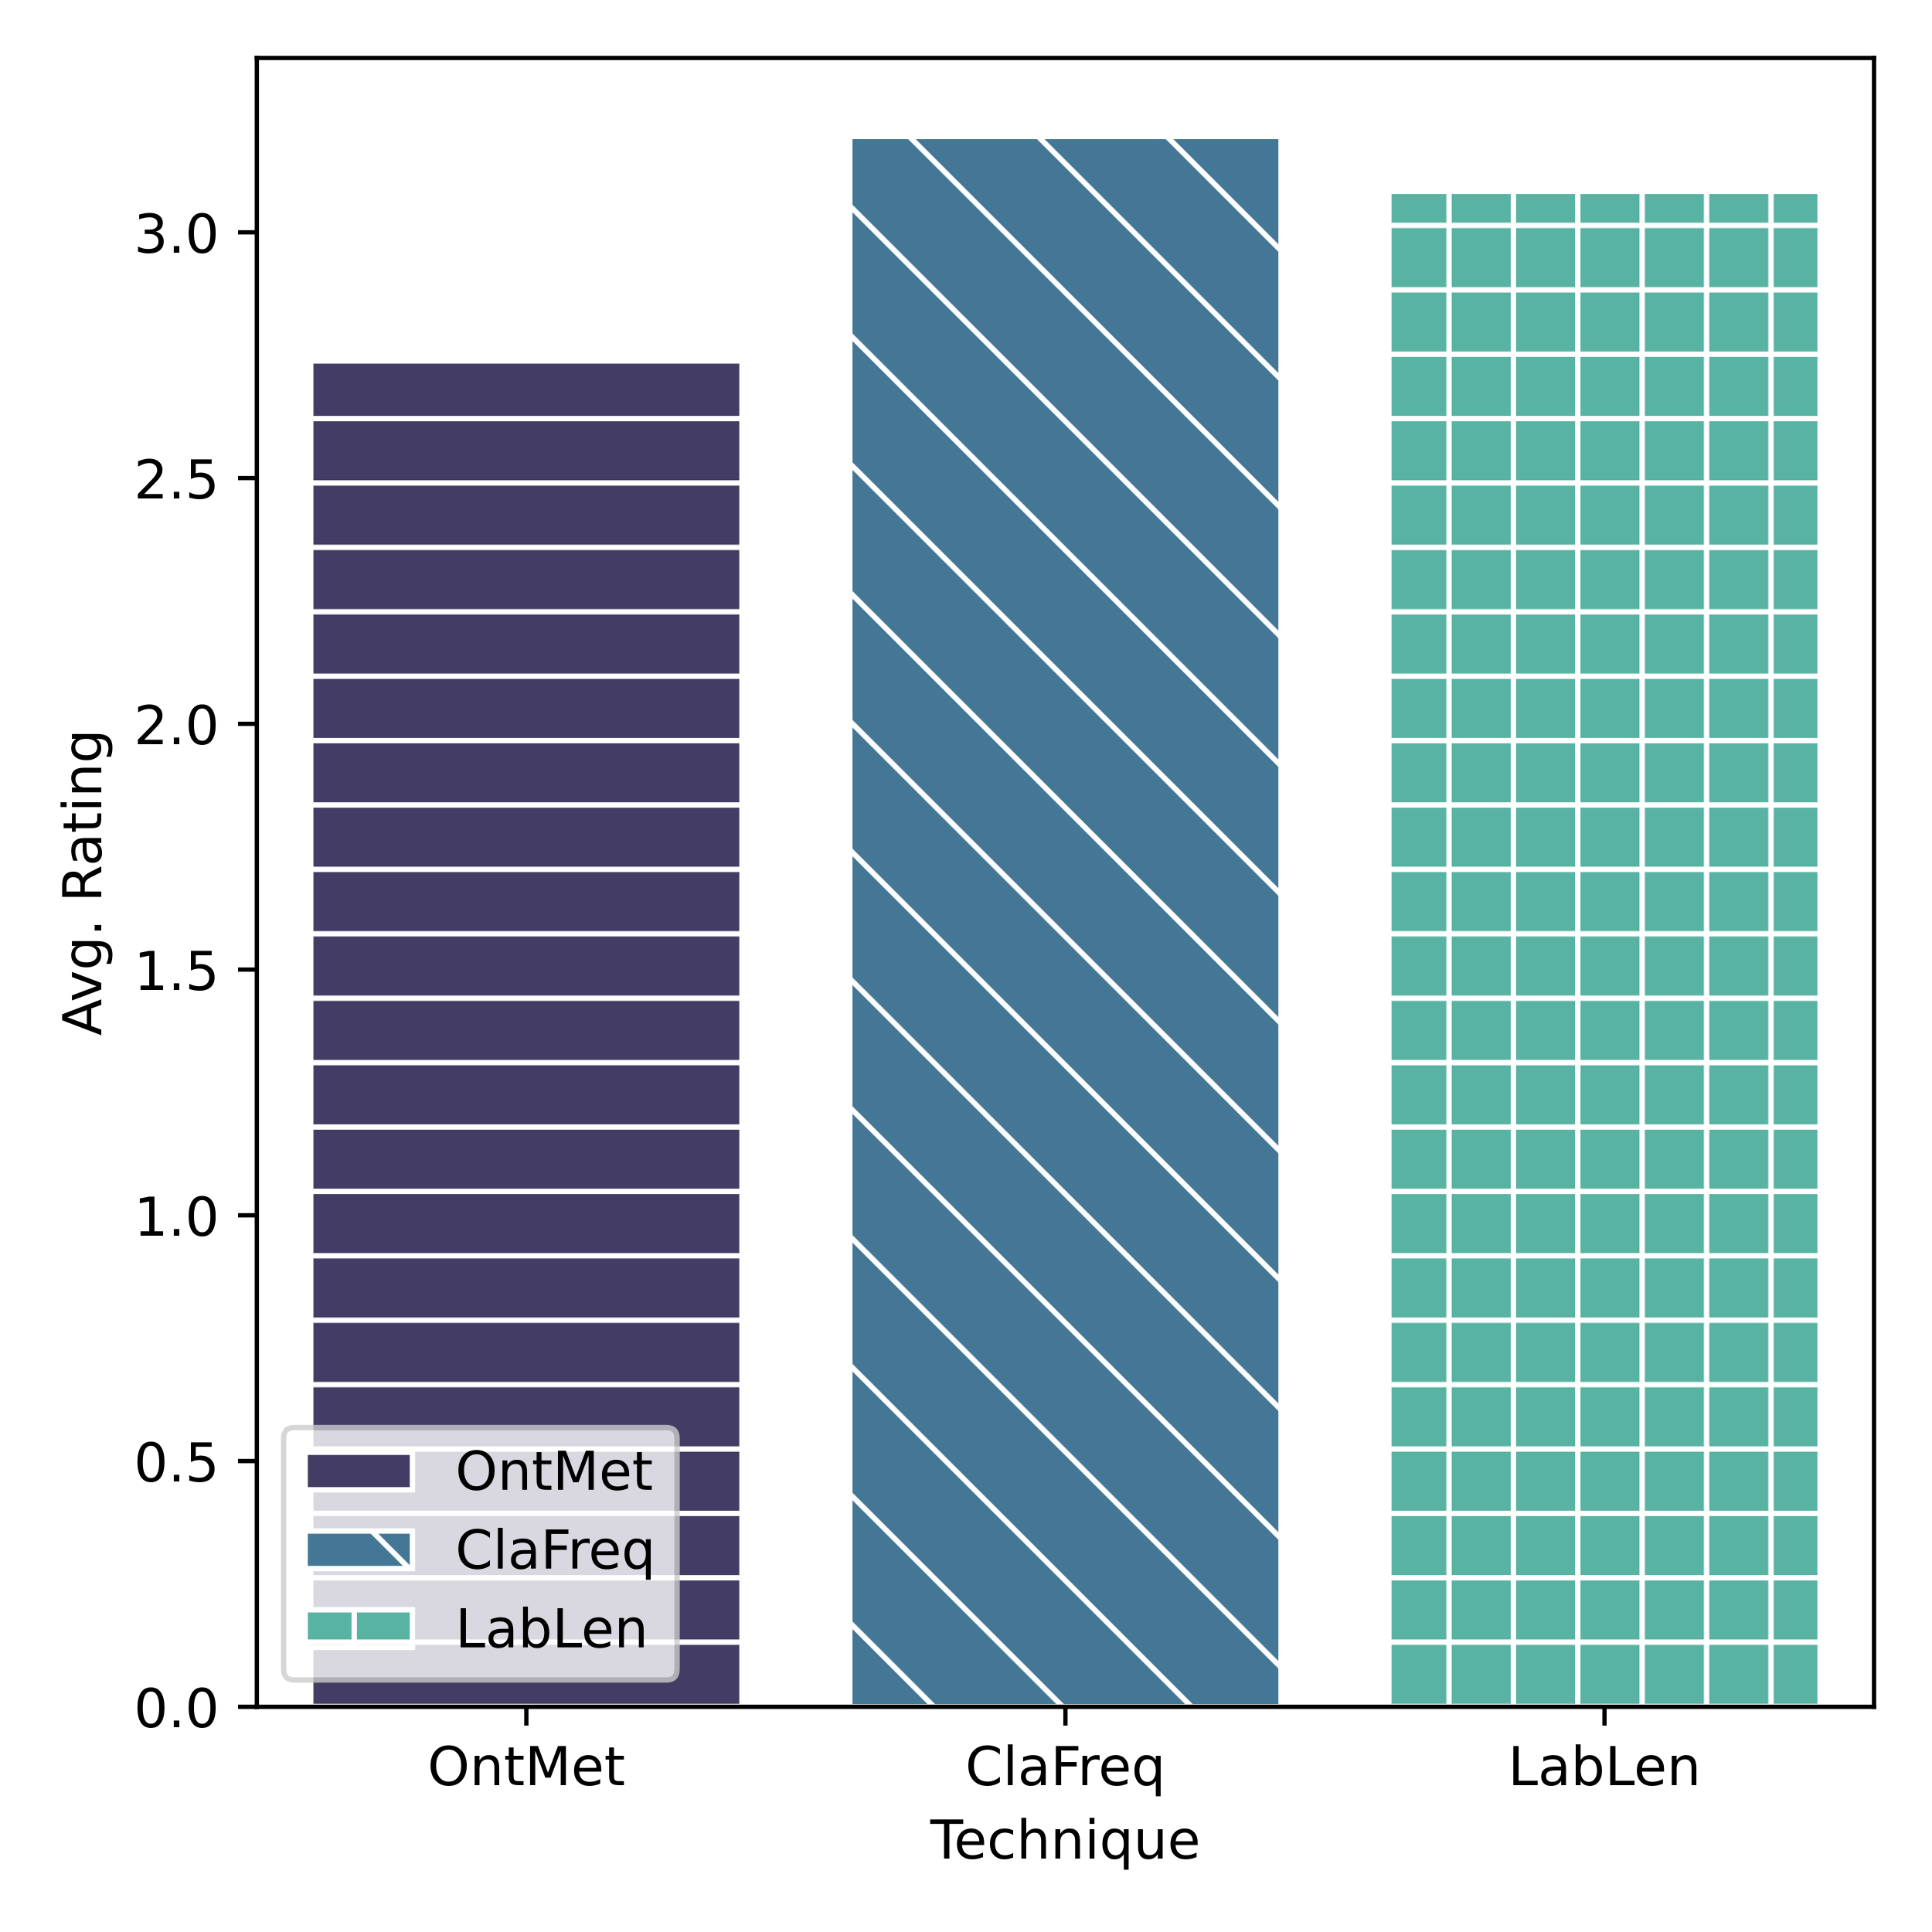
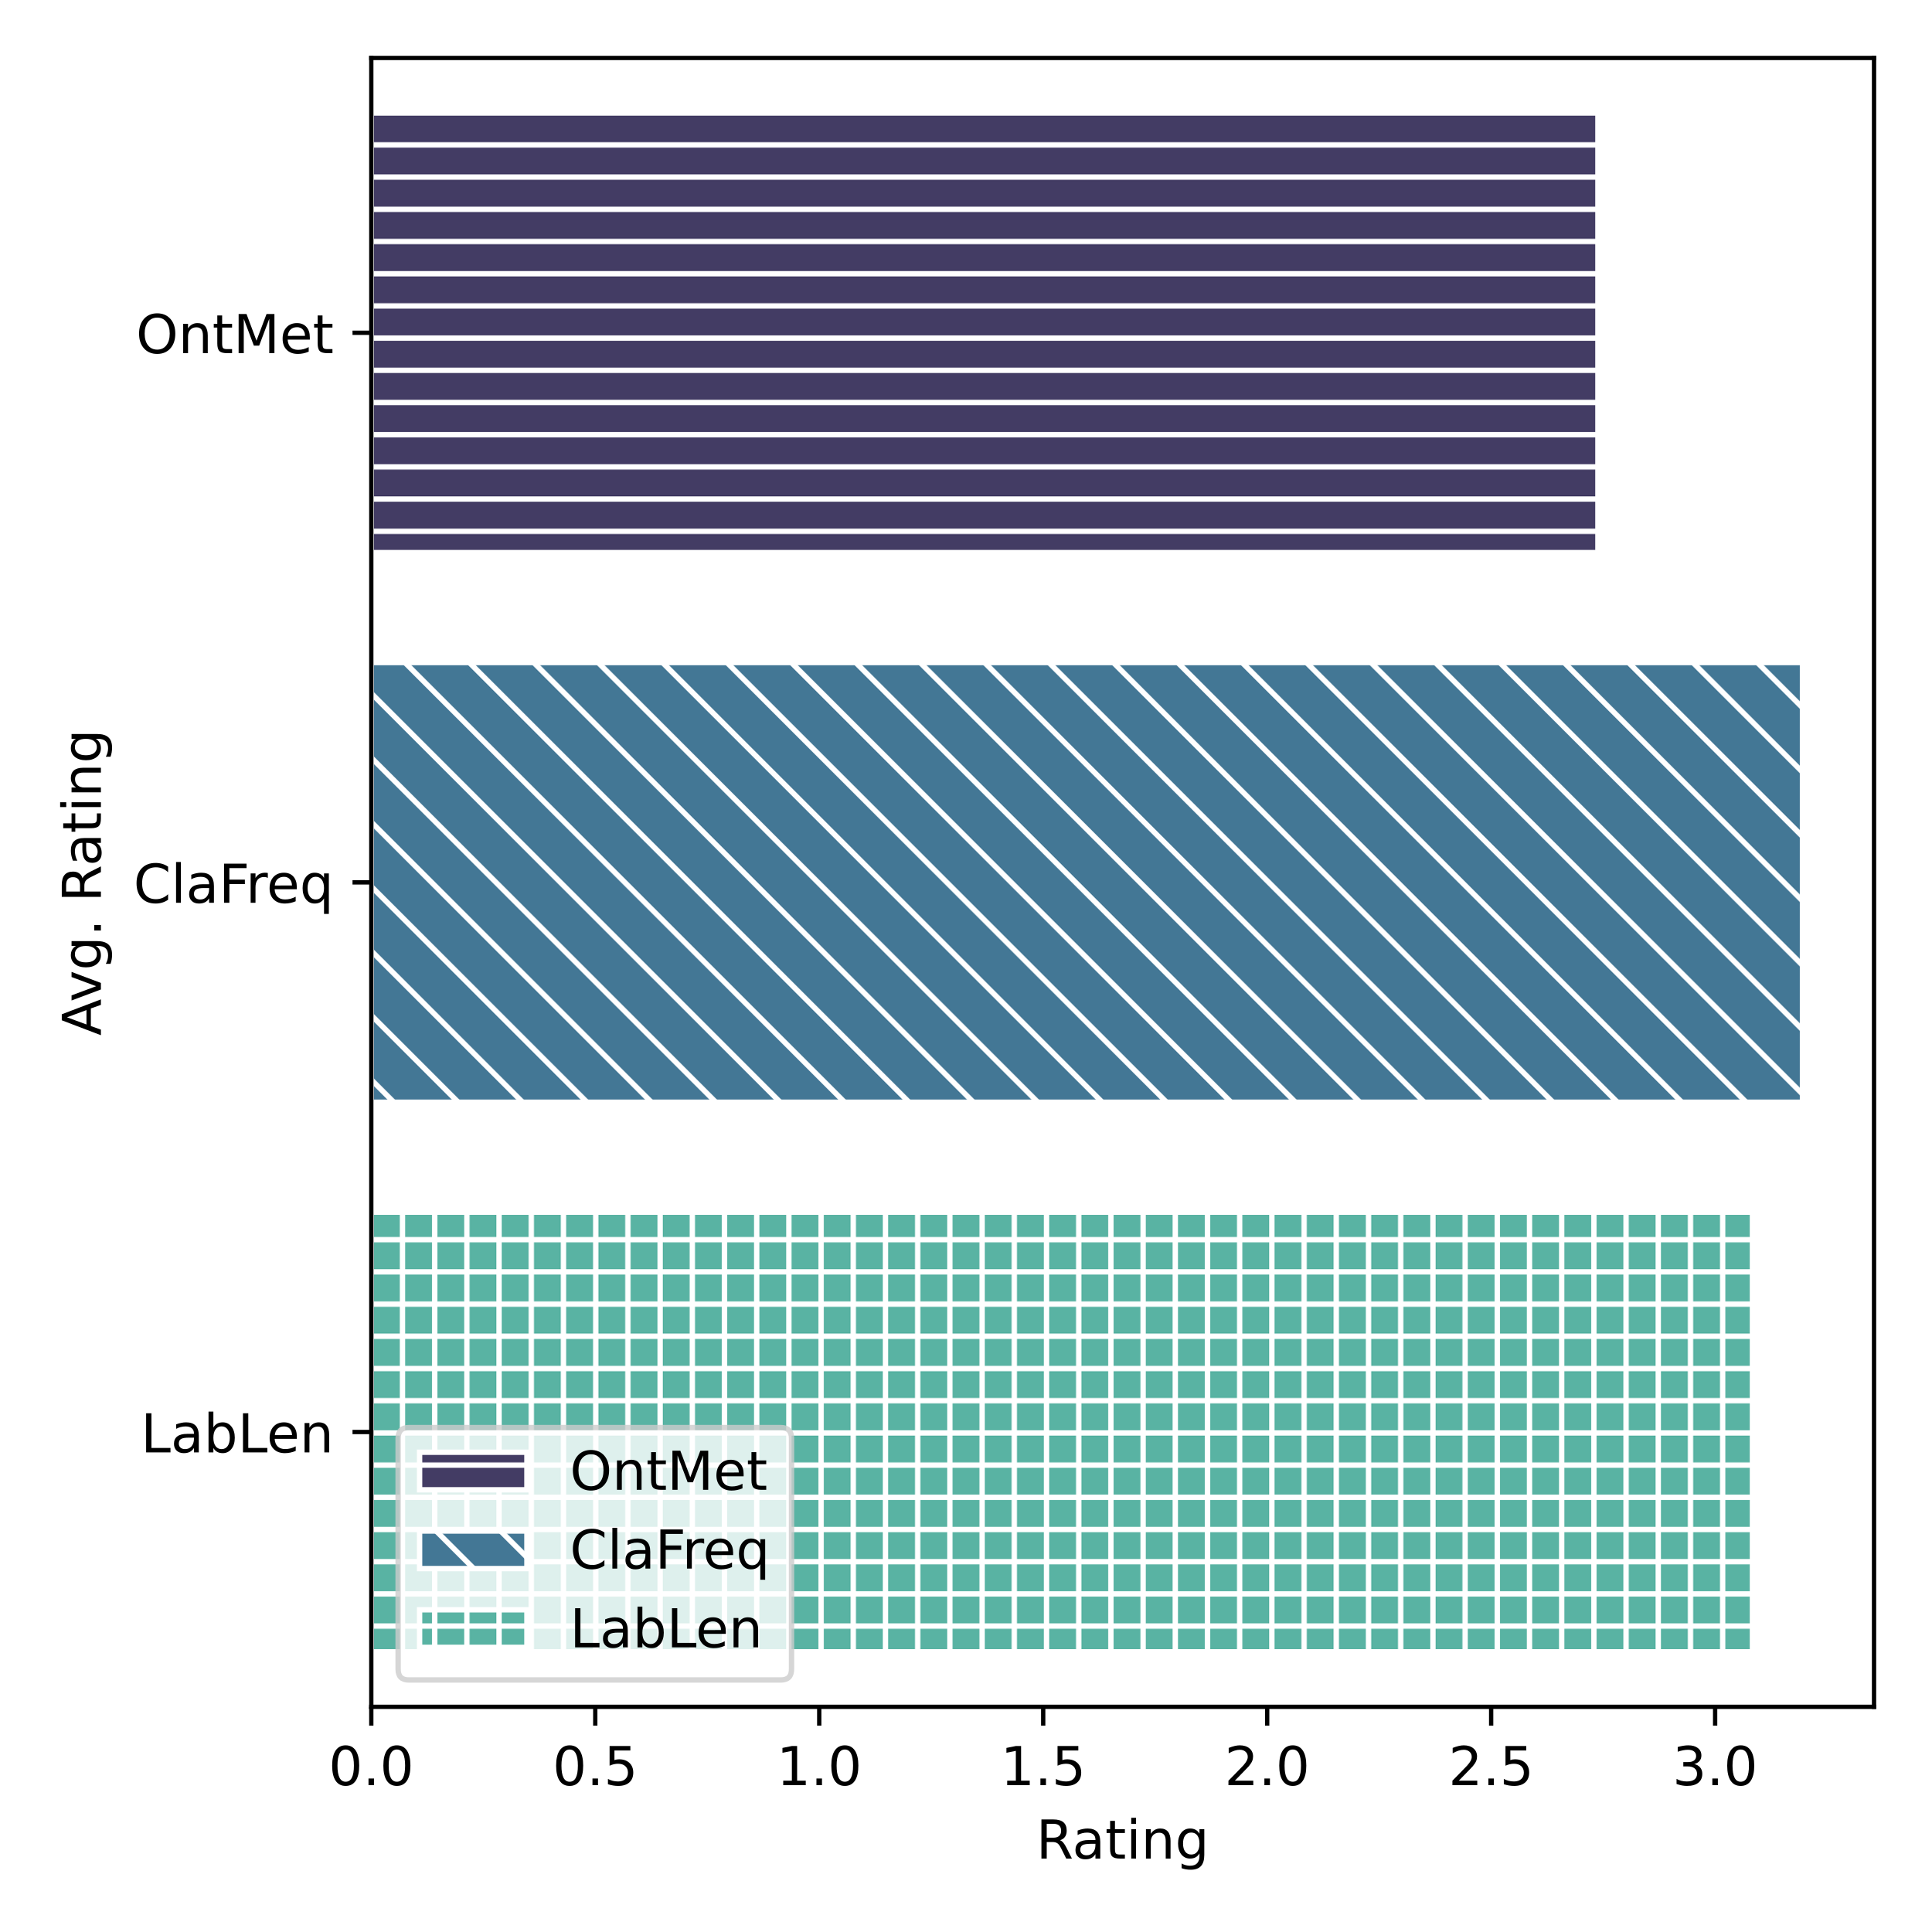
<svg xmlns="http://www.w3.org/2000/svg" xmlns:xlink="http://www.w3.org/1999/xlink" width="360pt" height="360pt" viewBox="0 0 360 360" version="1.1">
  <defs>
    <style type="text/css">*{stroke-linejoin: round; stroke-linecap: butt}</style>
  </defs>
  <g id="figure_1">
    <g id="patch_1">
      <path d="M 0 360  L 360 360  L 360 0  L 0 0  z " style="fill: #ffffff" />
    </g>
    <g id="axes_1">
      <g id="patch_2">
-         <path d="M 47.855 318.04  L 349.2 318.04  L 349.2 10.8  L 47.855 10.8  z " style="fill: #ffffff" />
+         <path d="M 69.185 318.04  L 349.2 318.04  L 349.2 10.8  L 69.185 10.8  z " style="fill: #ffffff" />
      </g>
      <g id="patch_3">
-         <path d="M 57.9 318.04  L 138.258 318.04  L 138.258 67.254  L 57.9 67.254  z " clip-path="url(#p44c099e4f8)" style="fill: url(#hf95a729720); stroke: #ffffff; stroke-linejoin: miter" />
+         <path d="M 69.185 21.041  L 297.749 21.041  L 297.749 102.972  L 69.185 102.972  z " clip-path="url(#pf55839a678)" style="fill: url(#h3a67986f14); stroke: #ffffff; stroke-linejoin: miter" />
      </g>
      <g id="patch_4">
-         <path d="M 158.348 318.04  L 238.707 318.04  L 238.707 25.43  L 158.348 25.43  z " clip-path="url(#p44c099e4f8)" style="fill: url(#hb0bbb30a4a); stroke: #ffffff; stroke-linejoin: miter" />
+         <path d="M 69.185 123.455  L 335.866 123.455  L 335.866 205.385  L 69.185 205.385  z " clip-path="url(#pf55839a678)" style="fill: url(#h8948980fac); stroke: #ffffff; stroke-linejoin: miter" />
      </g>
      <g id="patch_5">
-         <path d="M 258.796 318.04  L 339.155 318.04  L 339.155 35.657  L 258.796 35.657  z " clip-path="url(#p44c099e4f8)" style="fill: url(#h7d0286c331); stroke: #ffffff; stroke-linejoin: miter" />
+         <path d="M 69.185 225.868  L 326.545 225.868  L 326.545 307.799  L 69.185 307.799  z " clip-path="url(#pf55839a678)" style="fill: url(#ha24e1489da); stroke: #ffffff; stroke-linejoin: miter" />
      </g>
      <g id="matplotlib.axis_1">
        <g id="xtick_1">
          <g id="line2d_1">
            <defs>
-               <path id="m91cc5c4277" d="M 0 0  L 0 3.5  " style="stroke: #000000; stroke-width: 0.8" />
+               <path id="m75e59e45ec" d="M 0 0  L 0 3.5  " style="stroke: #000000; stroke-width: 0.8" />
            </defs>
            <g>
-               <use xlink:href="#m91cc5c4277" x="98.079" y="318.04" style="stroke: #000000; stroke-width: 0.8" />
+               <use xlink:href="#m75e59e45ec" x="69.185" y="318.04" style="stroke: #000000; stroke-width: 0.8" />
            </g>
          </g>
          <g id="text_1">
-             <g transform="translate(79.66354 332.6384) scale(0.1 -0.1)">
+             <g transform="translate(61.23344 332.6384) scale(0.1 -0.1)">
+               <defs>
+                 <path id="DejaVuSans-30" d="M 2034 4250  Q 1547 4250 1301 3770  Q 1056 3291 1056 2328  Q 1056 1369 1301 889  Q 1547 409 2034 409  Q 2525 409 2770 889  Q 3016 1369 3016 2328  Q 3016 3291 2770 3770  Q 2525 4250 2034 4250  z M 2034 4750  Q 2819 4750 3233 4129  Q 3647 3509 3647 2328  Q 3647 1150 3233 529  Q 2819 -91 2034 -91  Q 1250 -91 836 529  Q 422 1150 422 2328  Q 422 3509 836 4129  Q 1250 4750 2034 4750  z " transform="scale(0.015625)" />
+                 <path id="DejaVuSans-2e" d="M 684 794  L 1344 794  L 1344 0  L 684 0  L 684 794  z " transform="scale(0.015625)" />
+               </defs>
+               <use xlink:href="#DejaVuSans-30" />
+               <use xlink:href="#DejaVuSans-2e" x="63.623" />
+               <use xlink:href="#DejaVuSans-30" x="95.41" />
+             </g>
+           </g>
+         </g>
+         <g id="xtick_2">
+           <g id="line2d_2">
+             <g>
+               <use xlink:href="#m75e59e45ec" x="110.919" y="318.04" style="stroke: #000000; stroke-width: 0.8" />
+             </g>
+           </g>
+           <g id="text_2">
+             <g transform="translate(102.9675 332.6384) scale(0.1 -0.1)">
+               <defs>
+                 <path id="DejaVuSans-35" d="M 691 4666  L 3169 4666  L 3169 4134  L 1269 4134  L 1269 2991  Q 1406 3038 1543 3061  Q 1681 3084 1819 3084  Q 2600 3084 3056 2656  Q 3513 2228 3513 1497  Q 3513 744 3044 326  Q 2575 -91 1722 -91  Q 1428 -91 1123 -41  Q 819 9 494 109  L 494 744  Q 775 591 1075 516  Q 1375 441 1709 441  Q 2250 441 2565 725  Q 2881 1009 2881 1497  Q 2881 1984 2565 2268  Q 2250 2553 1709 2553  Q 1456 2553 1204 2497  Q 953 2441 691 2322  L 691 4666  z " transform="scale(0.015625)" />
+               </defs>
+               <use xlink:href="#DejaVuSans-30" />
+               <use xlink:href="#DejaVuSans-2e" x="63.623" />
+               <use xlink:href="#DejaVuSans-35" x="95.41" />
+             </g>
+           </g>
+         </g>
+         <g id="xtick_3">
+           <g id="line2d_3">
+             <g>
+               <use xlink:href="#m75e59e45ec" x="152.653" y="318.04" style="stroke: #000000; stroke-width: 0.8" />
+             </g>
+           </g>
+           <g id="text_3">
+             <g transform="translate(144.7017 332.6384) scale(0.1 -0.1)">
+               <defs>
+                 <path id="DejaVuSans-31" d="M 794 531  L 1825 531  L 1825 4091  L 703 3866  L 703 4441  L 1819 4666  L 2450 4666  L 2450 531  L 3481 531  L 3481 0  L 794 0  L 794 531  z " transform="scale(0.015625)" />
+               </defs>
+               <use xlink:href="#DejaVuSans-31" />
+               <use xlink:href="#DejaVuSans-2e" x="63.623" />
+               <use xlink:href="#DejaVuSans-30" x="95.41" />
+             </g>
+           </g>
+         </g>
+         <g id="xtick_4">
+           <g id="line2d_4">
+             <g>
+               <use xlink:href="#m75e59e45ec" x="194.387" y="318.04" style="stroke: #000000; stroke-width: 0.8" />
+             </g>
+           </g>
+           <g id="text_4">
+             <g transform="translate(186.4358 332.6384) scale(0.1 -0.1)">
+               <use xlink:href="#DejaVuSans-31" />
+               <use xlink:href="#DejaVuSans-2e" x="63.623" />
+               <use xlink:href="#DejaVuSans-35" x="95.41" />
+             </g>
+           </g>
+         </g>
+         <g id="xtick_5">
+           <g id="line2d_5">
+             <g>
+               <use xlink:href="#m75e59e45ec" x="236.121" y="318.04" style="stroke: #000000; stroke-width: 0.8" />
+             </g>
+           </g>
+           <g id="text_5">
+             <g transform="translate(228.1699 332.6384) scale(0.1 -0.1)">
+               <defs>
+                 <path id="DejaVuSans-32" d="M 1228 531  L 3431 531  L 3431 0  L 469 0  L 469 531  Q 828 903 1448 1529  Q 2069 2156 2228 2338  Q 2531 2678 2651 2914  Q 2772 3150 2772 3378  Q 2772 3750 2511 3984  Q 2250 4219 1831 4219  Q 1534 4219 1204 4116  Q 875 4013 500 3803  L 500 4441  Q 881 4594 1212 4672  Q 1544 4750 1819 4750  Q 2544 4750 2975 4387  Q 3406 4025 3406 3419  Q 3406 3131 3298 2873  Q 3191 2616 2906 2266  Q 2828 2175 2409 1742  Q 1991 1309 1228 531  z " transform="scale(0.015625)" />
+               </defs>
+               <use xlink:href="#DejaVuSans-32" />
+               <use xlink:href="#DejaVuSans-2e" x="63.623" />
+               <use xlink:href="#DejaVuSans-30" x="95.41" />
+             </g>
+           </g>
+         </g>
+         <g id="xtick_6">
+           <g id="line2d_6">
+             <g>
+               <use xlink:href="#m75e59e45ec" x="277.856" y="318.04" style="stroke: #000000; stroke-width: 0.8" />
+             </g>
+           </g>
+           <g id="text_6">
+             <g transform="translate(269.904 332.6384) scale(0.1 -0.1)">
+               <use xlink:href="#DejaVuSans-32" />
+               <use xlink:href="#DejaVuSans-2e" x="63.623" />
+               <use xlink:href="#DejaVuSans-35" x="95.41" />
+             </g>
+           </g>
+         </g>
+         <g id="xtick_7">
+           <g id="line2d_7">
+             <g>
+               <use xlink:href="#m75e59e45ec" x="319.59" y="318.04" style="stroke: #000000; stroke-width: 0.8" />
+             </g>
+           </g>
+           <g id="text_7">
+             <g transform="translate(311.6381 332.6384) scale(0.1 -0.1)">
+               <defs>
+                 <path id="DejaVuSans-33" d="M 2597 2516  Q 3050 2419 3304 2112  Q 3559 1806 3559 1356  Q 3559 666 3084 287  Q 2609 -91 1734 -91  Q 1441 -91 1130 -33  Q 819 25 488 141  L 488 750  Q 750 597 1062 519  Q 1375 441 1716 441  Q 2309 441 2620 675  Q 2931 909 2931 1356  Q 2931 1769 2642 2001  Q 2353 2234 1838 2234  L 1294 2234  L 1294 2753  L 1863 2753  Q 2328 2753 2575 2939  Q 2822 3125 2822 3475  Q 2822 3834 2567 4026  Q 2313 4219 1838 4219  Q 1578 4219 1281 4162  Q 984 4106 628 3988  L 628 4550  Q 988 4650 1302 4700  Q 1616 4750 1894 4750  Q 2613 4750 3031 4423  Q 3450 4097 3450 3541  Q 3450 3153 3228 2886  Q 3006 2619 2597 2516  z " transform="scale(0.015625)" />
+               </defs>
+               <use xlink:href="#DejaVuSans-33" />
+               <use xlink:href="#DejaVuSans-2e" x="63.623" />
+               <use xlink:href="#DejaVuSans-30" x="95.41" />
+             </g>
+           </g>
+         </g>
+         <g id="text_8">
+           <g transform="translate(193.0745 346.3166) scale(0.1 -0.1)">
+             <defs>
+               <path id="DejaVuSans-52" d="M 2841 2188  Q 3044 2119 3236 1894  Q 3428 1669 3622 1275  L 4263 0  L 3584 0  L 2988 1197  Q 2756 1666 2539 1819  Q 2322 1972 1947 1972  L 1259 1972  L 1259 0  L 628 0  L 628 4666  L 2053 4666  Q 2853 4666 3247 4331  Q 3641 3997 3641 3322  Q 3641 2881 3436 2590  Q 3231 2300 2841 2188  z M 1259 4147  L 1259 2491  L 2053 2491  Q 2509 2491 2742 2702  Q 2975 2913 2975 3322  Q 2975 3731 2742 3939  Q 2509 4147 2053 4147  L 1259 4147  z " transform="scale(0.015625)" />
+               <path id="DejaVuSans-61" d="M 2194 1759  Q 1497 1759 1228 1600  Q 959 1441 959 1056  Q 959 750 1161 570  Q 1363 391 1709 391  Q 2188 391 2477 730  Q 2766 1069 2766 1631  L 2766 1759  L 2194 1759  z M 3341 1997  L 3341 0  L 2766 0  L 2766 531  Q 2569 213 2275 61  Q 1981 -91 1556 -91  Q 1019 -91 701 211  Q 384 513 384 1019  Q 384 1609 779 1909  Q 1175 2209 1959 2209  L 2766 2209  L 2766 2266  Q 2766 2663 2505 2880  Q 2244 3097 1772 3097  Q 1472 3097 1187 3025  Q 903 2953 641 2809  L 641 3341  Q 956 3463 1253 3523  Q 1550 3584 1831 3584  Q 2591 3584 2966 3190  Q 3341 2797 3341 1997  z " transform="scale(0.015625)" />
+               <path id="DejaVuSans-74" d="M 1172 4494  L 1172 3500  L 2356 3500  L 2356 3053  L 1172 3053  L 1172 1153  Q 1172 725 1289 603  Q 1406 481 1766 481  L 2356 481  L 2356 0  L 1766 0  Q 1100 0 847 248  Q 594 497 594 1153  L 594 3053  L 172 3053  L 172 3500  L 594 3500  L 594 4494  L 1172 4494  z " transform="scale(0.015625)" />
+               <path id="DejaVuSans-69" d="M 603 3500  L 1178 3500  L 1178 0  L 603 0  L 603 3500  z M 603 4863  L 1178 4863  L 1178 4134  L 603 4134  L 603 4863  z " transform="scale(0.015625)" />
+               <path id="DejaVuSans-6e" d="M 3513 2113  L 3513 0  L 2938 0  L 2938 2094  Q 2938 2591 2744 2837  Q 2550 3084 2163 3084  Q 1697 3084 1428 2787  Q 1159 2491 1159 1978  L 1159 0  L 581 0  L 581 3500  L 1159 3500  L 1159 2956  Q 1366 3272 1645 3428  Q 1925 3584 2291 3584  Q 2894 3584 3203 3211  Q 3513 2838 3513 2113  z " transform="scale(0.015625)" />
+               <path id="DejaVuSans-67" d="M 2906 1791  Q 2906 2416 2648 2759  Q 2391 3103 1925 3103  Q 1463 3103 1205 2759  Q 947 2416 947 1791  Q 947 1169 1205 825  Q 1463 481 1925 481  Q 2391 481 2648 825  Q 2906 1169 2906 1791  z M 3481 434  Q 3481 -459 3084 -895  Q 2688 -1331 1869 -1331  Q 1566 -1331 1297 -1286  Q 1028 -1241 775 -1147  L 775 -588  Q 1028 -725 1275 -790  Q 1522 -856 1778 -856  Q 2344 -856 2625 -561  Q 2906 -266 2906 331  L 2906 616  Q 2728 306 2450 153  Q 2172 0 1784 0  Q 1141 0 747 490  Q 353 981 353 1791  Q 353 2603 747 3093  Q 1141 3584 1784 3584  Q 2172 3584 2450 3431  Q 2728 3278 2906 2969  L 2906 3500  L 3481 3500  L 3481 434  z " transform="scale(0.015625)" />
+             </defs>
+             <use xlink:href="#DejaVuSans-52" />
+             <use xlink:href="#DejaVuSans-61" x="67.232" />
+             <use xlink:href="#DejaVuSans-74" x="128.512" />
+             <use xlink:href="#DejaVuSans-69" x="167.721" />
+             <use xlink:href="#DejaVuSans-6e" x="195.504" />
+             <use xlink:href="#DejaVuSans-67" x="258.883" />
+           </g>
+         </g>
+       </g>
+       <g id="matplotlib.axis_2">
+         <g id="ytick_1">
+           <g id="line2d_8">
+             <defs>
+               <path id="m1689847ac6" d="M 0 0  L -3.5 0  " style="stroke: #000000; stroke-width: 0.8" />
+             </defs>
+             <g>
+               <use xlink:href="#m1689847ac6" x="69.185" y="62.007" style="stroke: #000000; stroke-width: 0.8" />
+             </g>
+           </g>
+           <g id="text_9">
+             <g transform="translate(25.35375 65.80589) scale(0.1 -0.1)">
              <defs>
                <path id="DejaVuSans-4f" d="M 2522 4238  Q 1834 4238 1429 3725  Q 1025 3213 1025 2328  Q 1025 1447 1429 934  Q 1834 422 2522 422  Q 3209 422 3611 934  Q 4013 1447 4013 2328  Q 4013 3213 3611 3725  Q 3209 4238 2522 4238  z M 2522 4750  Q 3503 4750 4090 4092  Q 4678 3434 4678 2328  Q 4678 1225 4090 567  Q 3503 -91 2522 -91  Q 1538 -91 948 565  Q 359 1222 359 2328  Q 359 3434 948 4092  Q 1538 4750 2522 4750  z " transform="scale(0.015625)" />
-                 <path id="DejaVuSans-6e" d="M 3513 2113  L 3513 0  L 2938 0  L 2938 2094  Q 2938 2591 2744 2837  Q 2550 3084 2163 3084  Q 1697 3084 1428 2787  Q 1159 2491 1159 1978  L 1159 0  L 581 0  L 581 3500  L 1159 3500  L 1159 2956  Q 1366 3272 1645 3428  Q 1925 3584 2291 3584  Q 2894 3584 3203 3211  Q 3513 2838 3513 2113  z " transform="scale(0.015625)" />
-                 <path id="DejaVuSans-74" d="M 1172 4494  L 1172 3500  L 2356 3500  L 2356 3053  L 1172 3053  L 1172 1153  Q 1172 725 1289 603  Q 1406 481 1766 481  L 2356 481  L 2356 0  L 1766 0  Q 1100 0 847 248  Q 594 497 594 1153  L 594 3053  L 172 3053  L 172 3500  L 594 3500  L 594 4494  L 1172 4494  z " transform="scale(0.015625)" />
                <path id="DejaVuSans-4d" d="M 628 4666  L 1569 4666  L 2759 1491  L 3956 4666  L 4897 4666  L 4897 0  L 4281 0  L 4281 4097  L 3078 897  L 2444 897  L 1241 4097  L 1241 0  L 628 0  L 628 4666  z " transform="scale(0.015625)" />
                <path id="DejaVuSans-65" d="M 3597 1894  L 3597 1613  L 953 1613  Q 991 1019 1311 708  Q 1631 397 2203 397  Q 2534 397 2845 478  Q 3156 559 3463 722  L 3463 178  Q 3153 47 2828 -22  Q 2503 -91 2169 -91  Q 1331 -91 842 396  Q 353 884 353 1716  Q 353 2575 817 3079  Q 1281 3584 2069 3584  Q 2775 3584 3186 3129  Q 3597 2675 3597 1894  z M 3022 2063  Q 3016 2534 2758 2815  Q 2500 3097 2075 3097  Q 1594 3097 1305 2825  Q 1016 2553 972 2059  L 3022 2063  z " transform="scale(0.015625)" />
              </defs>
              <use xlink:href="#DejaVuSans-4f" />
              <use xlink:href="#DejaVuSans-6e" x="78.711" />
              <use xlink:href="#DejaVuSans-74" x="142.09" />
              <use xlink:href="#DejaVuSans-4d" x="181.299" />
              <use xlink:href="#DejaVuSans-65" x="267.578" />
              <use xlink:href="#DejaVuSans-74" x="329.102" />
            </g>
          </g>
        </g>
-         <g id="xtick_2">
-           <g id="line2d_2">
-             <g>
-               <use xlink:href="#m91cc5c4277" x="198.528" y="318.04" style="stroke: #000000; stroke-width: 0.8" />
-             </g>
-           </g>
-           <g id="text_2">
-             <g transform="translate(179.8759 332.6384) scale(0.1 -0.1)">
+         <g id="ytick_2">
+           <g id="line2d_9">
+             <g>
+               <use xlink:href="#m1689847ac6" x="69.185" y="164.42" style="stroke: #000000; stroke-width: 0.8" />
+             </g>
+           </g>
+           <g id="text_10">
+             <g transform="translate(24.88188 168.2192) scale(0.1 -0.1)">
              <defs>
                <path id="DejaVuSans-43" d="M 4122 4306  L 4122 3641  Q 3803 3938 3442 4084  Q 3081 4231 2675 4231  Q 1875 4231 1450 3742  Q 1025 3253 1025 2328  Q 1025 1406 1450 917  Q 1875 428 2675 428  Q 3081 428 3442 575  Q 3803 722 4122 1019  L 4122 359  Q 3791 134 3420 21  Q 3050 -91 2638 -91  Q 1578 -91 968 557  Q 359 1206 359 2328  Q 359 3453 968 4101  Q 1578 4750 2638 4750  Q 3056 4750 3426 4639  Q 3797 4528 4122 4306  z " transform="scale(0.015625)" />
                <path id="DejaVuSans-6c" d="M 603 4863  L 1178 4863  L 1178 0  L 603 0  L 603 4863  z " transform="scale(0.015625)" />
-                 <path id="DejaVuSans-61" d="M 2194 1759  Q 1497 1759 1228 1600  Q 959 1441 959 1056  Q 959 750 1161 570  Q 1363 391 1709 391  Q 2188 391 2477 730  Q 2766 1069 2766 1631  L 2766 1759  L 2194 1759  z M 3341 1997  L 3341 0  L 2766 0  L 2766 531  Q 2569 213 2275 61  Q 1981 -91 1556 -91  Q 1019 -91 701 211  Q 384 513 384 1019  Q 384 1609 779 1909  Q 1175 2209 1959 2209  L 2766 2209  L 2766 2266  Q 2766 2663 2505 2880  Q 2244 3097 1772 3097  Q 1472 3097 1187 3025  Q 903 2953 641 2809  L 641 3341  Q 956 3463 1253 3523  Q 1550 3584 1831 3584  Q 2591 3584 2966 3190  Q 3341 2797 3341 1997  z " transform="scale(0.015625)" />
                <path id="DejaVuSans-46" d="M 628 4666  L 3309 4666  L 3309 4134  L 1259 4134  L 1259 2759  L 3109 2759  L 3109 2228  L 1259 2228  L 1259 0  L 628 0  L 628 4666  z " transform="scale(0.015625)" />
                <path id="DejaVuSans-72" d="M 2631 2963  Q 2534 3019 2420 3045  Q 2306 3072 2169 3072  Q 1681 3072 1420 2755  Q 1159 2438 1159 1844  L 1159 0  L 581 0  L 581 3500  L 1159 3500  L 1159 2956  Q 1341 3275 1631 3429  Q 1922 3584 2338 3584  Q 2397 3584 2469 3576  Q 2541 3569 2628 3553  L 2631 2963  z " transform="scale(0.015625)" />
                <path id="DejaVuSans-71" d="M 947 1747  Q 947 1113 1208 752  Q 1469 391 1925 391  Q 2381 391 2643 752  Q 2906 1113 2906 1747  Q 2906 2381 2643 2742  Q 2381 3103 1925 3103  Q 1469 3103 1208 2742  Q 947 2381 947 1747  z M 2906 525  Q 2725 213 2448 61  Q 2172 -91 1784 -91  Q 1150 -91 751 415  Q 353 922 353 1747  Q 353 2572 751 3078  Q 1150 3584 1784 3584  Q 2172 3584 2448 3432  Q 2725 3281 2906 2969  L 2906 3500  L 3481 3500  L 3481 -1331  L 2906 -1331  L 2906 525  z " transform="scale(0.015625)" />
              </defs>
              <use xlink:href="#DejaVuSans-43" />
              <use xlink:href="#DejaVuSans-6c" x="69.824" />
              <use xlink:href="#DejaVuSans-61" x="97.607" />
              <use xlink:href="#DejaVuSans-46" x="158.887" />
              <use xlink:href="#DejaVuSans-72" x="209.156" />
              <use xlink:href="#DejaVuSans-65" x="248.02" />
              <use xlink:href="#DejaVuSans-71" x="309.543" />
            </g>
          </g>
        </g>
-         <g id="xtick_3">
-           <g id="line2d_3">
-             <g>
-               <use xlink:href="#m91cc5c4277" x="298.976" y="318.04" style="stroke: #000000; stroke-width: 0.8" />
-             </g>
-           </g>
-           <g id="text_3">
-             <g transform="translate(281.0079 332.6384) scale(0.1 -0.1)">
+         <g id="ytick_3">
+           <g id="line2d_10">
+             <g>
+               <use xlink:href="#m1689847ac6" x="69.185" y="266.833" style="stroke: #000000; stroke-width: 0.8" />
+             </g>
+           </g>
+           <g id="text_11">
+             <g transform="translate(26.24906 270.6326) scale(0.1 -0.1)">
              <defs>
                <path id="DejaVuSans-4c" d="M 628 4666  L 1259 4666  L 1259 531  L 3531 531  L 3531 0  L 628 0  L 628 4666  z " transform="scale(0.015625)" />
                <path id="DejaVuSans-62" d="M 3116 1747  Q 3116 2381 2855 2742  Q 2594 3103 2138 3103  Q 1681 3103 1420 2742  Q 1159 2381 1159 1747  Q 1159 1113 1420 752  Q 1681 391 2138 391  Q 2594 391 2855 752  Q 3116 1113 3116 1747  z M 1159 2969  Q 1341 3281 1617 3432  Q 1894 3584 2278 3584  Q 2916 3584 3314 3078  Q 3713 2572 3713 1747  Q 3713 922 3314 415  Q 2916 -91 2278 -91  Q 1894 -91 1617 61  Q 1341 213 1159 525  L 1159 0  L 581 0  L 581 4863  L 1159 4863  L 1159 2969  z " transform="scale(0.015625)" />
              </defs>
              <use xlink:href="#DejaVuSans-4c" />
              <use xlink:href="#DejaVuSans-61" x="55.713" />
              <use xlink:href="#DejaVuSans-62" x="116.992" />
              <use xlink:href="#DejaVuSans-4c" x="180.469" />
              <use xlink:href="#DejaVuSans-65" x="234.432" />
              <use xlink:href="#DejaVuSans-6e" x="295.955" />
            </g>
          </g>
        </g>
-         <g id="text_4">
-           <g transform="translate(173.3517 346.3166) scale(0.1 -0.1)">
-             <defs>
-               <path id="DejaVuSans-54" d="M -19 4666  L 3928 4666  L 3928 4134  L 2272 4134  L 2272 0  L 1638 0  L 1638 4134  L -19 4134  L -19 4666  z " transform="scale(0.015625)" />
-               <path id="DejaVuSans-63" d="M 3122 3366  L 3122 2828  Q 2878 2963 2633 3030  Q 2388 3097 2138 3097  Q 1578 3097 1268 2742  Q 959 2388 959 1747  Q 959 1106 1268 751  Q 1578 397 2138 397  Q 2388 397 2633 464  Q 2878 531 3122 666  L 3122 134  Q 2881 22 2623 -34  Q 2366 -91 2075 -91  Q 1284 -91 818 406  Q 353 903 353 1747  Q 353 2603 823 3093  Q 1294 3584 2113 3584  Q 2378 3584 2631 3529  Q 2884 3475 3122 3366  z " transform="scale(0.015625)" />
-               <path id="DejaVuSans-68" d="M 3513 2113  L 3513 0  L 2938 0  L 2938 2094  Q 2938 2591 2744 2837  Q 2550 3084 2163 3084  Q 1697 3084 1428 2787  Q 1159 2491 1159 1978  L 1159 0  L 581 0  L 581 4863  L 1159 4863  L 1159 2956  Q 1366 3272 1645 3428  Q 1925 3584 2291 3584  Q 2894 3584 3203 3211  Q 3513 2838 3513 2113  z " transform="scale(0.015625)" />
-               <path id="DejaVuSans-69" d="M 603 3500  L 1178 3500  L 1178 0  L 603 0  L 603 3500  z M 603 4863  L 1178 4863  L 1178 4134  L 603 4134  L 603 4863  z " transform="scale(0.015625)" />
-               <path id="DejaVuSans-75" d="M 544 1381  L 544 3500  L 1119 3500  L 1119 1403  Q 1119 906 1312 657  Q 1506 409 1894 409  Q 2359 409 2629 706  Q 2900 1003 2900 1516  L 2900 3500  L 3475 3500  L 3475 0  L 2900 0  L 2900 538  Q 2691 219 2414 64  Q 2138 -91 1772 -91  Q 1169 -91 856 284  Q 544 659 544 1381  z M 1991 3584  L 1991 3584  z " transform="scale(0.015625)" />
-             </defs>
-             <use xlink:href="#DejaVuSans-54" />
-             <use xlink:href="#DejaVuSans-65" x="44.084" />
-             <use xlink:href="#DejaVuSans-63" x="105.607" />
-             <use xlink:href="#DejaVuSans-68" x="160.588" />
-             <use xlink:href="#DejaVuSans-6e" x="223.967" />
-             <use xlink:href="#DejaVuSans-69" x="287.346" />
-             <use xlink:href="#DejaVuSans-71" x="315.129" />
-             <use xlink:href="#DejaVuSans-75" x="378.605" />
-             <use xlink:href="#DejaVuSans-65" x="441.984" />
-           </g>
-         </g>
-       </g>
-       <g id="matplotlib.axis_2">
-         <g id="ytick_1">
-           <g id="line2d_4">
-             <defs>
-               <path id="m9d9ccf884f" d="M 0 0  L -3.5 0  " style="stroke: #000000; stroke-width: 0.8" />
-             </defs>
-             <g>
-               <use xlink:href="#m9d9ccf884f" x="47.855" y="318.04" style="stroke: #000000; stroke-width: 0.8" />
-             </g>
-           </g>
-           <g id="text_5">
-             <g transform="translate(24.95188 321.8392) scale(0.1 -0.1)">
-               <defs>
-                 <path id="DejaVuSans-30" d="M 2034 4250  Q 1547 4250 1301 3770  Q 1056 3291 1056 2328  Q 1056 1369 1301 889  Q 1547 409 2034 409  Q 2525 409 2770 889  Q 3016 1369 3016 2328  Q 3016 3291 2770 3770  Q 2525 4250 2034 4250  z M 2034 4750  Q 2819 4750 3233 4129  Q 3647 3509 3647 2328  Q 3647 1150 3233 529  Q 2819 -91 2034 -91  Q 1250 -91 836 529  Q 422 1150 422 2328  Q 422 3509 836 4129  Q 1250 4750 2034 4750  z " transform="scale(0.015625)" />
-                 <path id="DejaVuSans-2e" d="M 684 794  L 1344 794  L 1344 0  L 684 0  L 684 794  z " transform="scale(0.015625)" />
-               </defs>
-               <use xlink:href="#DejaVuSans-30" />
-               <use xlink:href="#DejaVuSans-2e" x="63.623" />
-               <use xlink:href="#DejaVuSans-30" x="95.41" />
-             </g>
-           </g>
-         </g>
-         <g id="ytick_2">
-           <g id="line2d_5">
-             <g>
-               <use xlink:href="#m9d9ccf884f" x="47.855" y="272.248" style="stroke: #000000; stroke-width: 0.8" />
-             </g>
-           </g>
-           <g id="text_6">
-             <g transform="translate(24.95188 276.0474) scale(0.1 -0.1)">
-               <defs>
-                 <path id="DejaVuSans-35" d="M 691 4666  L 3169 4666  L 3169 4134  L 1269 4134  L 1269 2991  Q 1406 3038 1543 3061  Q 1681 3084 1819 3084  Q 2600 3084 3056 2656  Q 3513 2228 3513 1497  Q 3513 744 3044 326  Q 2575 -91 1722 -91  Q 1428 -91 1123 -41  Q 819 9 494 109  L 494 744  Q 775 591 1075 516  Q 1375 441 1709 441  Q 2250 441 2565 725  Q 2881 1009 2881 1497  Q 2881 1984 2565 2268  Q 2250 2553 1709 2553  Q 1456 2553 1204 2497  Q 953 2441 691 2322  L 691 4666  z " transform="scale(0.015625)" />
-               </defs>
-               <use xlink:href="#DejaVuSans-30" />
-               <use xlink:href="#DejaVuSans-2e" x="63.623" />
-               <use xlink:href="#DejaVuSans-35" x="95.41" />
-             </g>
-           </g>
-         </g>
-         <g id="ytick_3">
-           <g id="line2d_6">
-             <g>
-               <use xlink:href="#m9d9ccf884f" x="47.855" y="226.456" style="stroke: #000000; stroke-width: 0.8" />
-             </g>
-           </g>
-           <g id="text_7">
-             <g transform="translate(24.95188 230.2556) scale(0.1 -0.1)">
-               <defs>
-                 <path id="DejaVuSans-31" d="M 794 531  L 1825 531  L 1825 4091  L 703 3866  L 703 4441  L 1819 4666  L 2450 4666  L 2450 531  L 3481 531  L 3481 0  L 794 0  L 794 531  z " transform="scale(0.015625)" />
-               </defs>
-               <use xlink:href="#DejaVuSans-31" />
-               <use xlink:href="#DejaVuSans-2e" x="63.623" />
-               <use xlink:href="#DejaVuSans-30" x="95.41" />
-             </g>
-           </g>
-         </g>
-         <g id="ytick_4">
-           <g id="line2d_7">
-             <g>
-               <use xlink:href="#m9d9ccf884f" x="47.855" y="180.665" style="stroke: #000000; stroke-width: 0.8" />
-             </g>
-           </g>
-           <g id="text_8">
-             <g transform="translate(24.95188 184.4639) scale(0.1 -0.1)">
-               <use xlink:href="#DejaVuSans-31" />
-               <use xlink:href="#DejaVuSans-2e" x="63.623" />
-               <use xlink:href="#DejaVuSans-35" x="95.41" />
-             </g>
-           </g>
-         </g>
-         <g id="ytick_5">
-           <g id="line2d_8">
-             <g>
-               <use xlink:href="#m9d9ccf884f" x="47.855" y="134.873" style="stroke: #000000; stroke-width: 0.8" />
-             </g>
-           </g>
-           <g id="text_9">
-             <g transform="translate(24.95188 138.6721) scale(0.1 -0.1)">
-               <defs>
-                 <path id="DejaVuSans-32" d="M 1228 531  L 3431 531  L 3431 0  L 469 0  L 469 531  Q 828 903 1448 1529  Q 2069 2156 2228 2338  Q 2531 2678 2651 2914  Q 2772 3150 2772 3378  Q 2772 3750 2511 3984  Q 2250 4219 1831 4219  Q 1534 4219 1204 4116  Q 875 4013 500 3803  L 500 4441  Q 881 4594 1212 4672  Q 1544 4750 1819 4750  Q 2544 4750 2975 4387  Q 3406 4025 3406 3419  Q 3406 3131 3298 2873  Q 3191 2616 2906 2266  Q 2828 2175 2409 1742  Q 1991 1309 1228 531  z " transform="scale(0.015625)" />
-               </defs>
-               <use xlink:href="#DejaVuSans-32" />
-               <use xlink:href="#DejaVuSans-2e" x="63.623" />
-               <use xlink:href="#DejaVuSans-30" x="95.41" />
-             </g>
-           </g>
-         </g>
-         <g id="ytick_6">
-           <g id="line2d_9">
-             <g>
-               <use xlink:href="#m9d9ccf884f" x="47.855" y="89.081" style="stroke: #000000; stroke-width: 0.8" />
-             </g>
-           </g>
-           <g id="text_10">
-             <g transform="translate(24.95188 92.88028) scale(0.1 -0.1)">
-               <use xlink:href="#DejaVuSans-32" />
-               <use xlink:href="#DejaVuSans-2e" x="63.623" />
-               <use xlink:href="#DejaVuSans-35" x="95.41" />
-             </g>
-           </g>
-         </g>
-         <g id="ytick_7">
-           <g id="line2d_10">
-             <g>
-               <use xlink:href="#m9d9ccf884f" x="47.855" y="43.289" style="stroke: #000000; stroke-width: 0.8" />
-             </g>
-           </g>
-           <g id="text_11">
-             <g transform="translate(24.95188 47.08849) scale(0.1 -0.1)">
-               <defs>
-                 <path id="DejaVuSans-33" d="M 2597 2516  Q 3050 2419 3304 2112  Q 3559 1806 3559 1356  Q 3559 666 3084 287  Q 2609 -91 1734 -91  Q 1441 -91 1130 -33  Q 819 25 488 141  L 488 750  Q 750 597 1062 519  Q 1375 441 1716 441  Q 2309 441 2620 675  Q 2931 909 2931 1356  Q 2931 1769 2642 2001  Q 2353 2234 1838 2234  L 1294 2234  L 1294 2753  L 1863 2753  Q 2328 2753 2575 2939  Q 2822 3125 2822 3475  Q 2822 3834 2567 4026  Q 2313 4219 1838 4219  Q 1578 4219 1281 4162  Q 984 4106 628 3988  L 628 4550  Q 988 4650 1302 4700  Q 1616 4750 1894 4750  Q 2613 4750 3031 4423  Q 3450 4097 3450 3541  Q 3450 3153 3228 2886  Q 3006 2619 2597 2516  z " transform="scale(0.015625)" />
-               </defs>
-               <use xlink:href="#DejaVuSans-33" />
-               <use xlink:href="#DejaVuSans-2e" x="63.623" />
-               <use xlink:href="#DejaVuSans-30" x="95.41" />
-             </g>
-           </g>
-         </g>
        <g id="text_12">
-           <g transform="translate(18.87219 192.9762) rotate(-90) scale(0.1 -0.1)">
+           <g transform="translate(18.80219 192.9762) rotate(-90) scale(0.1 -0.1)">
            <defs>
              <path id="DejaVuSans-41" d="M 2188 4044  L 1331 1722  L 3047 1722  L 2188 4044  z M 1831 4666  L 2547 4666  L 4325 0  L 3669 0  L 3244 1197  L 1141 1197  L 716 0  L 50 0  L 1831 4666  z " transform="scale(0.015625)" />
              <path id="DejaVuSans-76" d="M 191 3500  L 800 3500  L 1894 563  L 2988 3500  L 3597 3500  L 2284 0  L 1503 0  L 191 3500  z " transform="scale(0.015625)" />
-               <path id="DejaVuSans-67" d="M 2906 1791  Q 2906 2416 2648 2759  Q 2391 3103 1925 3103  Q 1463 3103 1205 2759  Q 947 2416 947 1791  Q 947 1169 1205 825  Q 1463 481 1925 481  Q 2391 481 2648 825  Q 2906 1169 2906 1791  z M 3481 434  Q 3481 -459 3084 -895  Q 2688 -1331 1869 -1331  Q 1566 -1331 1297 -1286  Q 1028 -1241 775 -1147  L 775 -588  Q 1028 -725 1275 -790  Q 1522 -856 1778 -856  Q 2344 -856 2625 -561  Q 2906 -266 2906 331  L 2906 616  Q 2728 306 2450 153  Q 2172 0 1784 0  Q 1141 0 747 490  Q 353 981 353 1791  Q 353 2603 747 3093  Q 1141 3584 1784 3584  Q 2172 3584 2450 3431  Q 2728 3278 2906 2969  L 2906 3500  L 3481 3500  L 3481 434  z " transform="scale(0.015625)" />
              <path id="DejaVuSans-20" transform="scale(0.015625)" />
-               <path id="DejaVuSans-52" d="M 2841 2188  Q 3044 2119 3236 1894  Q 3428 1669 3622 1275  L 4263 0  L 3584 0  L 2988 1197  Q 2756 1666 2539 1819  Q 2322 1972 1947 1972  L 1259 1972  L 1259 0  L 628 0  L 628 4666  L 2053 4666  Q 2853 4666 3247 4331  Q 3641 3997 3641 3322  Q 3641 2881 3436 2590  Q 3231 2300 2841 2188  z M 1259 4147  L 1259 2491  L 2053 2491  Q 2509 2491 2742 2702  Q 2975 2913 2975 3322  Q 2975 3731 2742 3939  Q 2509 4147 2053 4147  L 1259 4147  z " transform="scale(0.015625)" />
            </defs>
            <use xlink:href="#DejaVuSans-41" />
            <use xlink:href="#DejaVuSans-76" x="62.533" />
            <use xlink:href="#DejaVuSans-67" x="121.713" />
            <use xlink:href="#DejaVuSans-2e" x="185.189" />
            <use xlink:href="#DejaVuSans-20" x="216.977" />
            <use xlink:href="#DejaVuSans-52" x="248.764" />
            <use xlink:href="#DejaVuSans-61" x="315.996" />
            <use xlink:href="#DejaVuSans-74" x="377.275" />
            <use xlink:href="#DejaVuSans-69" x="416.484" />
            <use xlink:href="#DejaVuSans-6e" x="444.268" />
            <use xlink:href="#DejaVuSans-67" x="507.646" />
          </g>
        </g>
      </g>
      <g id="patch_6">
-         <path d="M 47.855 318.04  L 47.855 10.8  " style="fill: none; stroke: #000000; stroke-width: 0.8; stroke-linejoin: miter; stroke-linecap: square" />
+         <path d="M 69.185 318.04  L 69.185 10.8  " style="fill: none; stroke: #000000; stroke-width: 0.8; stroke-linejoin: miter; stroke-linecap: square" />
      </g>
      <g id="patch_7">
        <path d="M 349.2 318.04  L 349.2 10.8  " style="fill: none; stroke: #000000; stroke-width: 0.8; stroke-linejoin: miter; stroke-linecap: square" />
      </g>
      <g id="patch_8">
-         <path d="M 47.855 318.04  L 349.2 318.04  " style="fill: none; stroke: #000000; stroke-width: 0.8; stroke-linejoin: miter; stroke-linecap: square" />
+         <path d="M 69.185 318.04  L 349.2 318.04  " style="fill: none; stroke: #000000; stroke-width: 0.8; stroke-linejoin: miter; stroke-linecap: square" />
      </g>
      <g id="patch_9">
-         <path d="M 47.855 10.8  L 349.2 10.8  " style="fill: none; stroke: #000000; stroke-width: 0.8; stroke-linejoin: miter; stroke-linecap: square" />
+         <path d="M 69.185 10.8  L 349.2 10.8  " style="fill: none; stroke: #000000; stroke-width: 0.8; stroke-linejoin: miter; stroke-linecap: square" />
      </g>
      <g id="legend_1">
        <g id="patch_10">
-           <path d="M 54.855 313.04  L 124.158 313.04  Q 126.158 313.04 126.158 311.04  L 126.158 268.006  Q 126.158 266.006 124.158 266.006  L 54.855 266.006  Q 52.855 266.006 52.855 268.006  L 52.855 311.04  Q 52.855 313.04 54.855 313.04  z " style="fill: #ffffff; opacity: 0.8; stroke: #cccccc; stroke-linejoin: miter" />
+           <path d="M 76.185 313.04  L 145.488 313.04  Q 147.488 313.04 147.488 311.04  L 147.488 268.006  Q 147.488 266.006 145.488 266.006  L 76.185 266.006  Q 74.185 266.006 74.185 268.006  L 74.185 311.04  Q 74.185 313.04 76.185 313.04  z " style="fill: #ffffff; opacity: 0.8; stroke: #cccccc; stroke-linejoin: miter" />
        </g>
        <g id="patch_11">
-           <path d="M 56.855 277.604  L 76.855 277.604  L 76.855 270.604  L 56.855 270.604  z " style="fill: url(#hf95a729720); stroke: #ffffff; stroke-linejoin: miter" />
+           <path d="M 78.185 277.604  L 98.185 277.604  L 98.185 270.604  L 78.185 270.604  z " style="fill: url(#h3a67986f14); stroke: #ffffff; stroke-linejoin: miter" />
        </g>
        <g id="text_13">
-           <g transform="translate(84.855 277.6041) scale(0.1 -0.1)">
+           <g transform="translate(106.185 277.6041) scale(0.1 -0.1)">
            <use xlink:href="#DejaVuSans-4f" />
            <use xlink:href="#DejaVuSans-6e" x="78.711" />
            <use xlink:href="#DejaVuSans-74" x="142.09" />
            <use xlink:href="#DejaVuSans-4d" x="181.299" />
            <use xlink:href="#DejaVuSans-65" x="267.578" />
            <use xlink:href="#DejaVuSans-74" x="329.102" />
          </g>
        </g>
        <g id="patch_12">
-           <path d="M 56.855 292.282  L 76.855 292.282  L 76.855 285.282  L 56.855 285.282  z " style="fill: url(#hb0bbb30a4a); stroke: #ffffff; stroke-linejoin: miter" />
+           <path d="M 78.185 292.282  L 98.185 292.282  L 98.185 285.282  L 78.185 285.282  z " style="fill: url(#h8948980fac); stroke: #ffffff; stroke-linejoin: miter" />
        </g>
        <g id="text_14">
-           <g transform="translate(84.855 292.2822) scale(0.1 -0.1)">
+           <g transform="translate(106.185 292.2822) scale(0.1 -0.1)">
            <use xlink:href="#DejaVuSans-43" />
            <use xlink:href="#DejaVuSans-6c" x="69.824" />
            <use xlink:href="#DejaVuSans-61" x="97.607" />
            <use xlink:href="#DejaVuSans-46" x="158.887" />
            <use xlink:href="#DejaVuSans-72" x="209.156" />
            <use xlink:href="#DejaVuSans-65" x="248.02" />
            <use xlink:href="#DejaVuSans-71" x="309.543" />
          </g>
        </g>
        <g id="patch_13">
-           <path d="M 56.855 306.96  L 76.855 306.96  L 76.855 299.96  L 56.855 299.96  z " style="fill: url(#h7d0286c331); stroke: #ffffff; stroke-linejoin: miter" />
+           <path d="M 78.185 306.96  L 98.185 306.96  L 98.185 299.96  L 78.185 299.96  z " style="fill: url(#ha24e1489da); stroke: #ffffff; stroke-linejoin: miter" />
        </g>
        <g id="text_15">
-           <g transform="translate(84.855 306.9603) scale(0.1 -0.1)">
+           <g transform="translate(106.185 306.9603) scale(0.1 -0.1)">
            <use xlink:href="#DejaVuSans-4c" />
            <use xlink:href="#DejaVuSans-61" x="55.713" />
            <use xlink:href="#DejaVuSans-62" x="116.992" />
            <use xlink:href="#DejaVuSans-4c" x="180.469" />
            <use xlink:href="#DejaVuSans-65" x="234.432" />
            <use xlink:href="#DejaVuSans-6e" x="295.955" />
          </g>
        </g>
      </g>
    </g>
  </g>
  <defs>
-     <clipPath id="p44c099e4f8">
-       <rect x="47.855" y="10.8" width="301.345" height="307.24" />
+     <clipPath id="pf55839a678">
+       <rect x="69.185" y="10.8" width="280.015" height="307.24" />
    </clipPath>
  </defs>
  <defs>
-     <pattern id="hf95a729720" patternUnits="userSpaceOnUse" x="0" y="0" width="72" height="72">
+     <pattern id="h3a67986f14" patternUnits="userSpaceOnUse" x="0" y="0" width="72" height="72">
      <rect x="0" y="0" width="73" height="73" fill="#433c64" />
-       <path d="M 0 66  L 72 66  M 0 54  L 72 54  M 0 42  L 72 42  M 0 30  L 72 30  M 0 18  L 72 18  M 0 6  L 72 6  " style="fill: #ffffff; stroke: #ffffff; stroke-width: 1.0; stroke-linecap: butt; stroke-linejoin: miter" />
+       <path d="M 0 69  L 72 69  M 0 63  L 72 63  M 0 57  L 72 57  M 0 51  L 72 51  M 0 45  L 72 45  M 0 39  L 72 39  M 0 33  L 72 33  M 0 27  L 72 27  M 0 21  L 72 21  M 0 15  L 72 15  M 0 9  L 72 9  M 0 3  L 72 3  " style="fill: #ffffff; stroke: #ffffff; stroke-width: 1.0; stroke-linecap: butt; stroke-linejoin: miter" />
    </pattern>
-     <pattern id="hb0bbb30a4a" patternUnits="userSpaceOnUse" x="0" y="0" width="72" height="72">
+     <pattern id="h8948980fac" patternUnits="userSpaceOnUse" x="0" y="0" width="72" height="72">
      <rect x="0" y="0" width="73" height="73" fill="#437795" />
-       <path d="M -36 36  L 36 108  M -24 24  L 48 96  M -12 12  L 60 84  M 0 0  L 72 72  M 12 -12  L 84 60  M 24 -24  L 96 48  M 36 -36  L 108 36  " style="fill: #ffffff; stroke: #ffffff; stroke-width: 1.0; stroke-linecap: butt; stroke-linejoin: miter" />
+       <path d="M -36 36  L 36 108  M -30 30  L 42 102  M -24 24  L 48 96  M -18 18  L 54 90  M -12 12  L 60 84  M -6 6  L 66 78  M 0 0  L 72 72  M 6 -6  L 78 66  M 12 -12  L 84 60  M 18 -18  L 90 54  M 24 -24  L 96 48  M 30 -30  L 102 42  M 36 -36  L 108 36  " style="fill: #ffffff; stroke: #ffffff; stroke-width: 1.0; stroke-linecap: butt; stroke-linejoin: miter" />
    </pattern>
-     <pattern id="h7d0286c331" patternUnits="userSpaceOnUse" x="0" y="0" width="72" height="72">
+     <pattern id="ha24e1489da" patternUnits="userSpaceOnUse" x="0" y="0" width="72" height="72">
      <rect x="0" y="0" width="73" height="73" fill="#59b3a3" />
-       <path d="M 0 66  L 72 66  M 0 54  L 72 54  M 0 42  L 72 42  M 0 30  L 72 30  M 0 18  L 72 18  M 0 6  L 72 6  M 6 72  L 6 0  M 18 72  L 18 0  M 30 72  L 30 0  M 42 72  L 42 0  M 54 72  L 54 0  M 66 72  L 66 0  " style="fill: #ffffff; stroke: #ffffff; stroke-width: 1.0; stroke-linecap: butt; stroke-linejoin: miter" />
+       <path d="M 0 69  L 72 69  M 0 63  L 72 63  M 0 57  L 72 57  M 0 51  L 72 51  M 0 45  L 72 45  M 0 39  L 72 39  M 0 33  L 72 33  M 0 27  L 72 27  M 0 21  L 72 21  M 0 15  L 72 15  M 0 9  L 72 9  M 0 3  L 72 3  M 3 72  L 3 0  M 9 72  L 9 0  M 15 72  L 15 0  M 21 72  L 21 0  M 27 72  L 27 0  M 33 72  L 33 0  M 39 72  L 39 0  M 45 72  L 45 0  M 51 72  L 51 0  M 57 72  L 57 0  M 63 72  L 63 0  M 69 72  L 69 0  " style="fill: #ffffff; stroke: #ffffff; stroke-width: 1.0; stroke-linecap: butt; stroke-linejoin: miter" />
    </pattern>
  </defs>
</svg>
